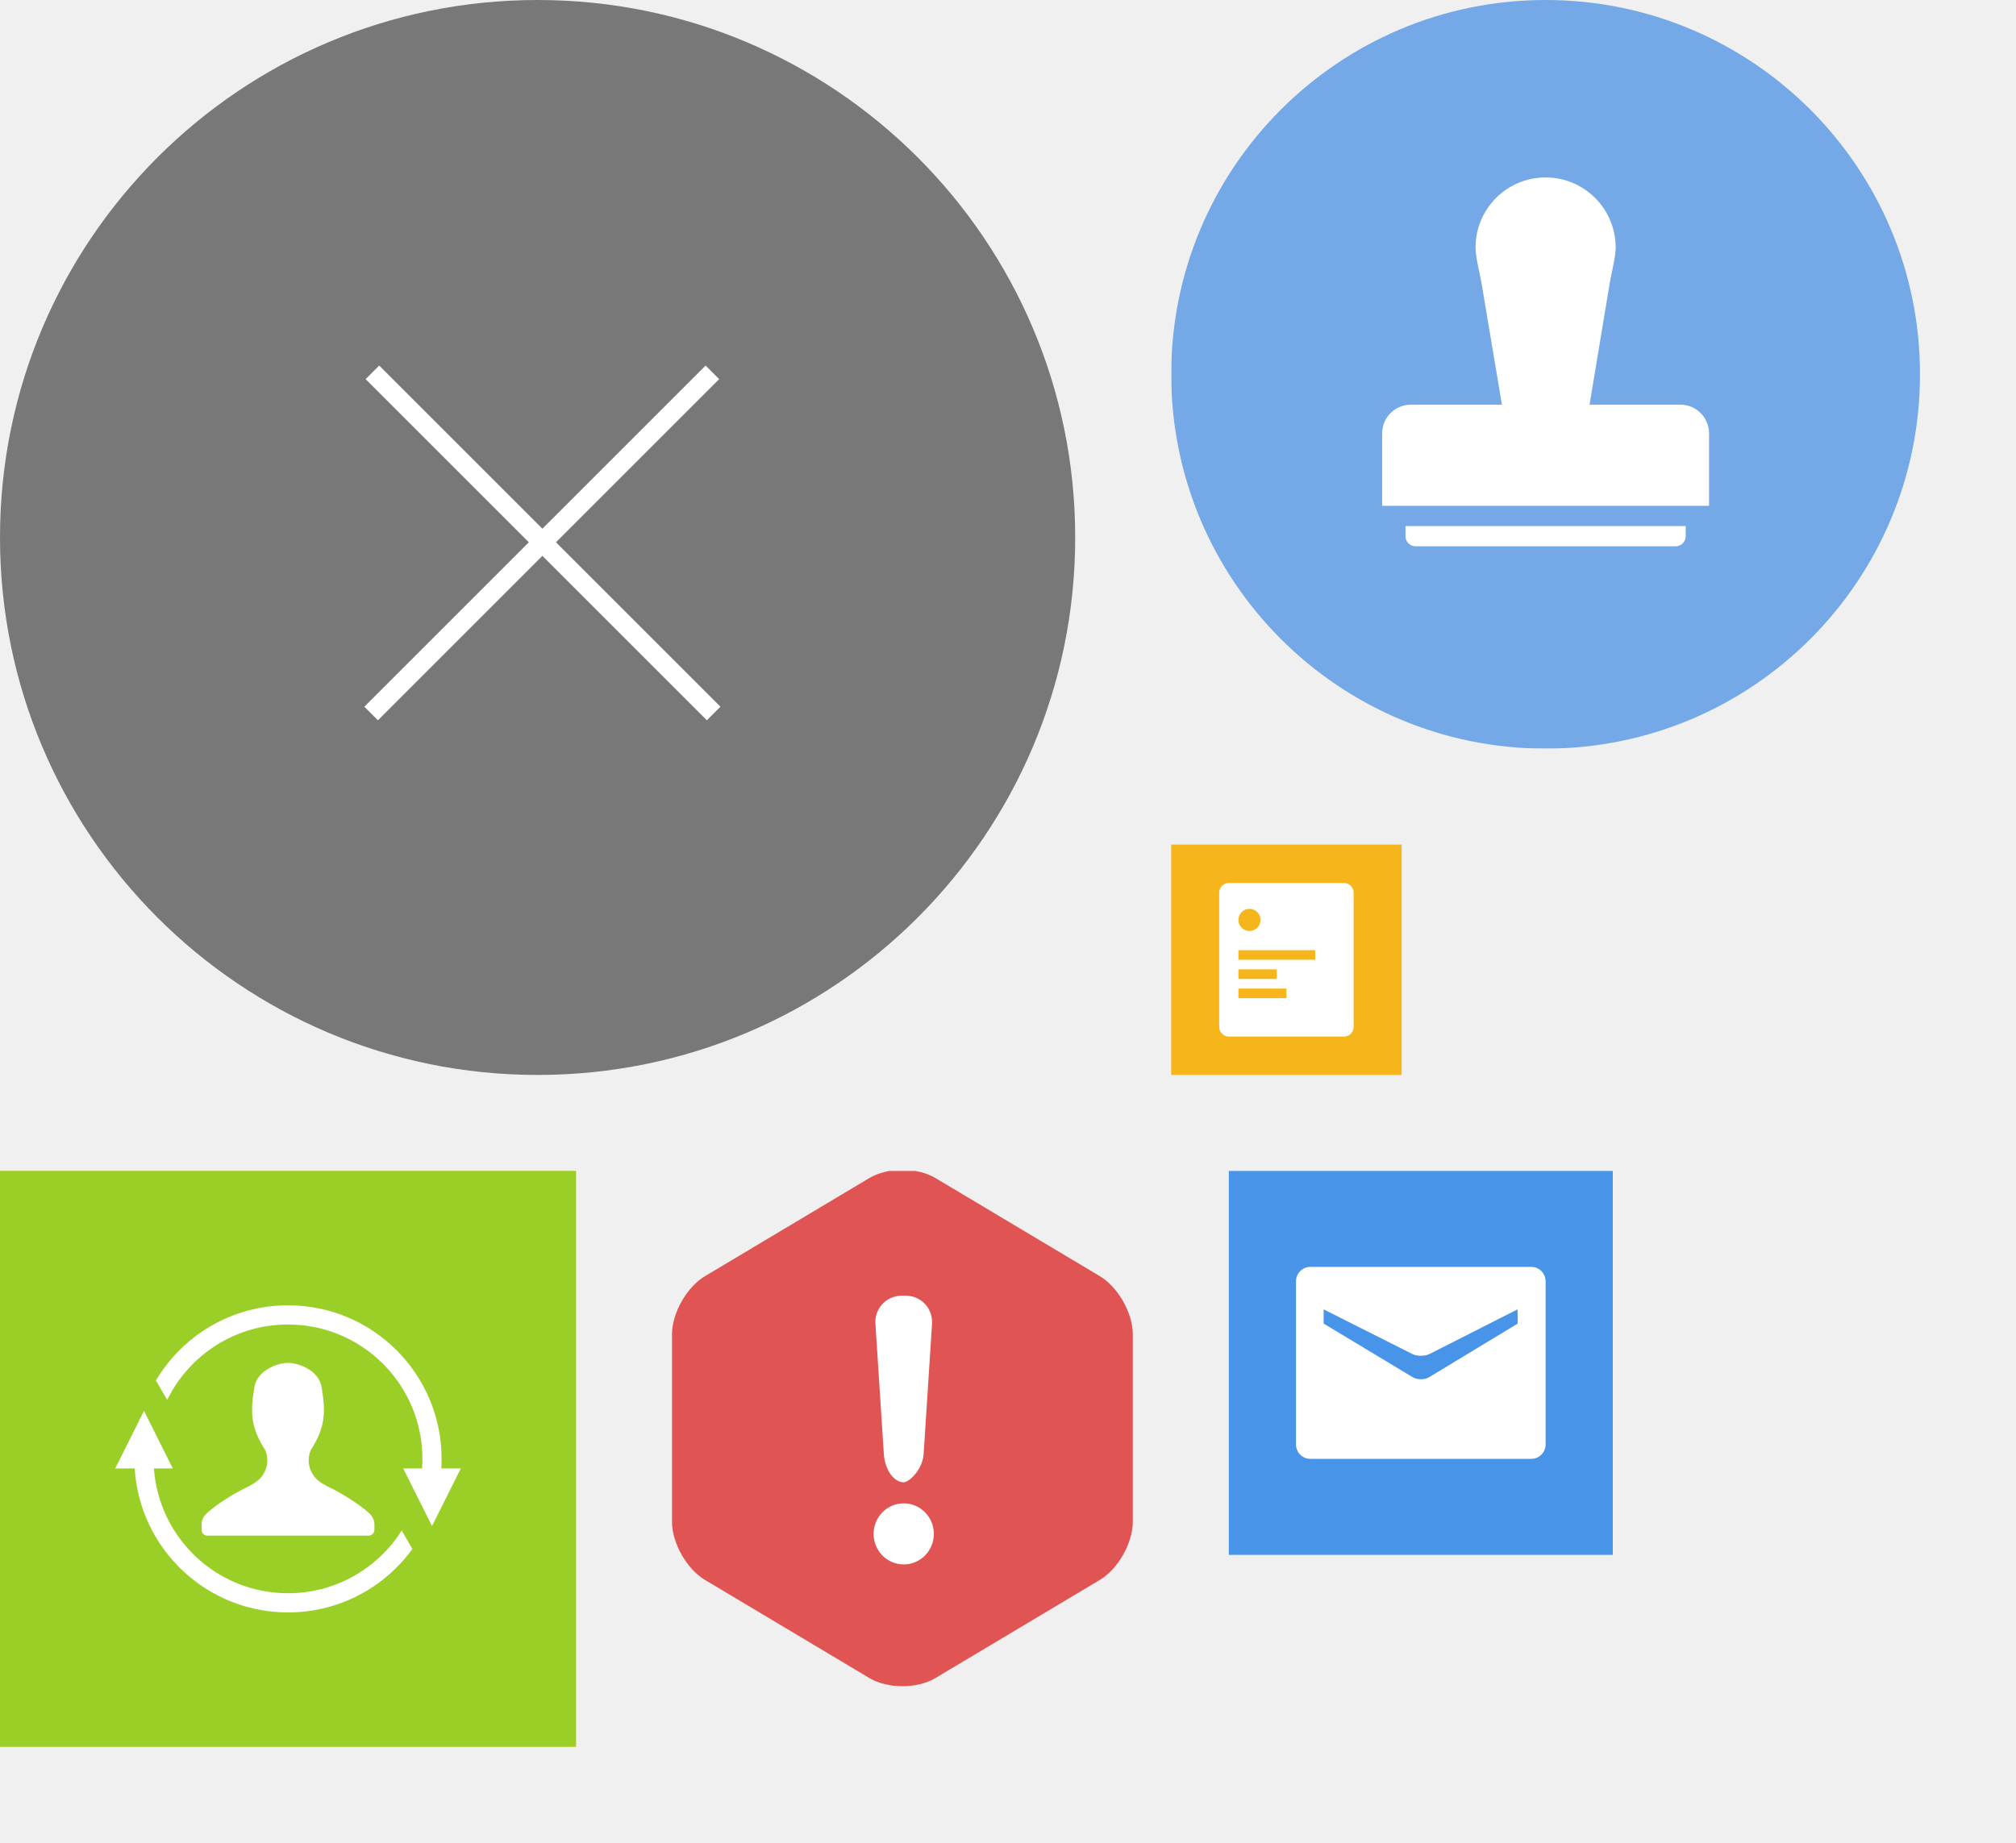
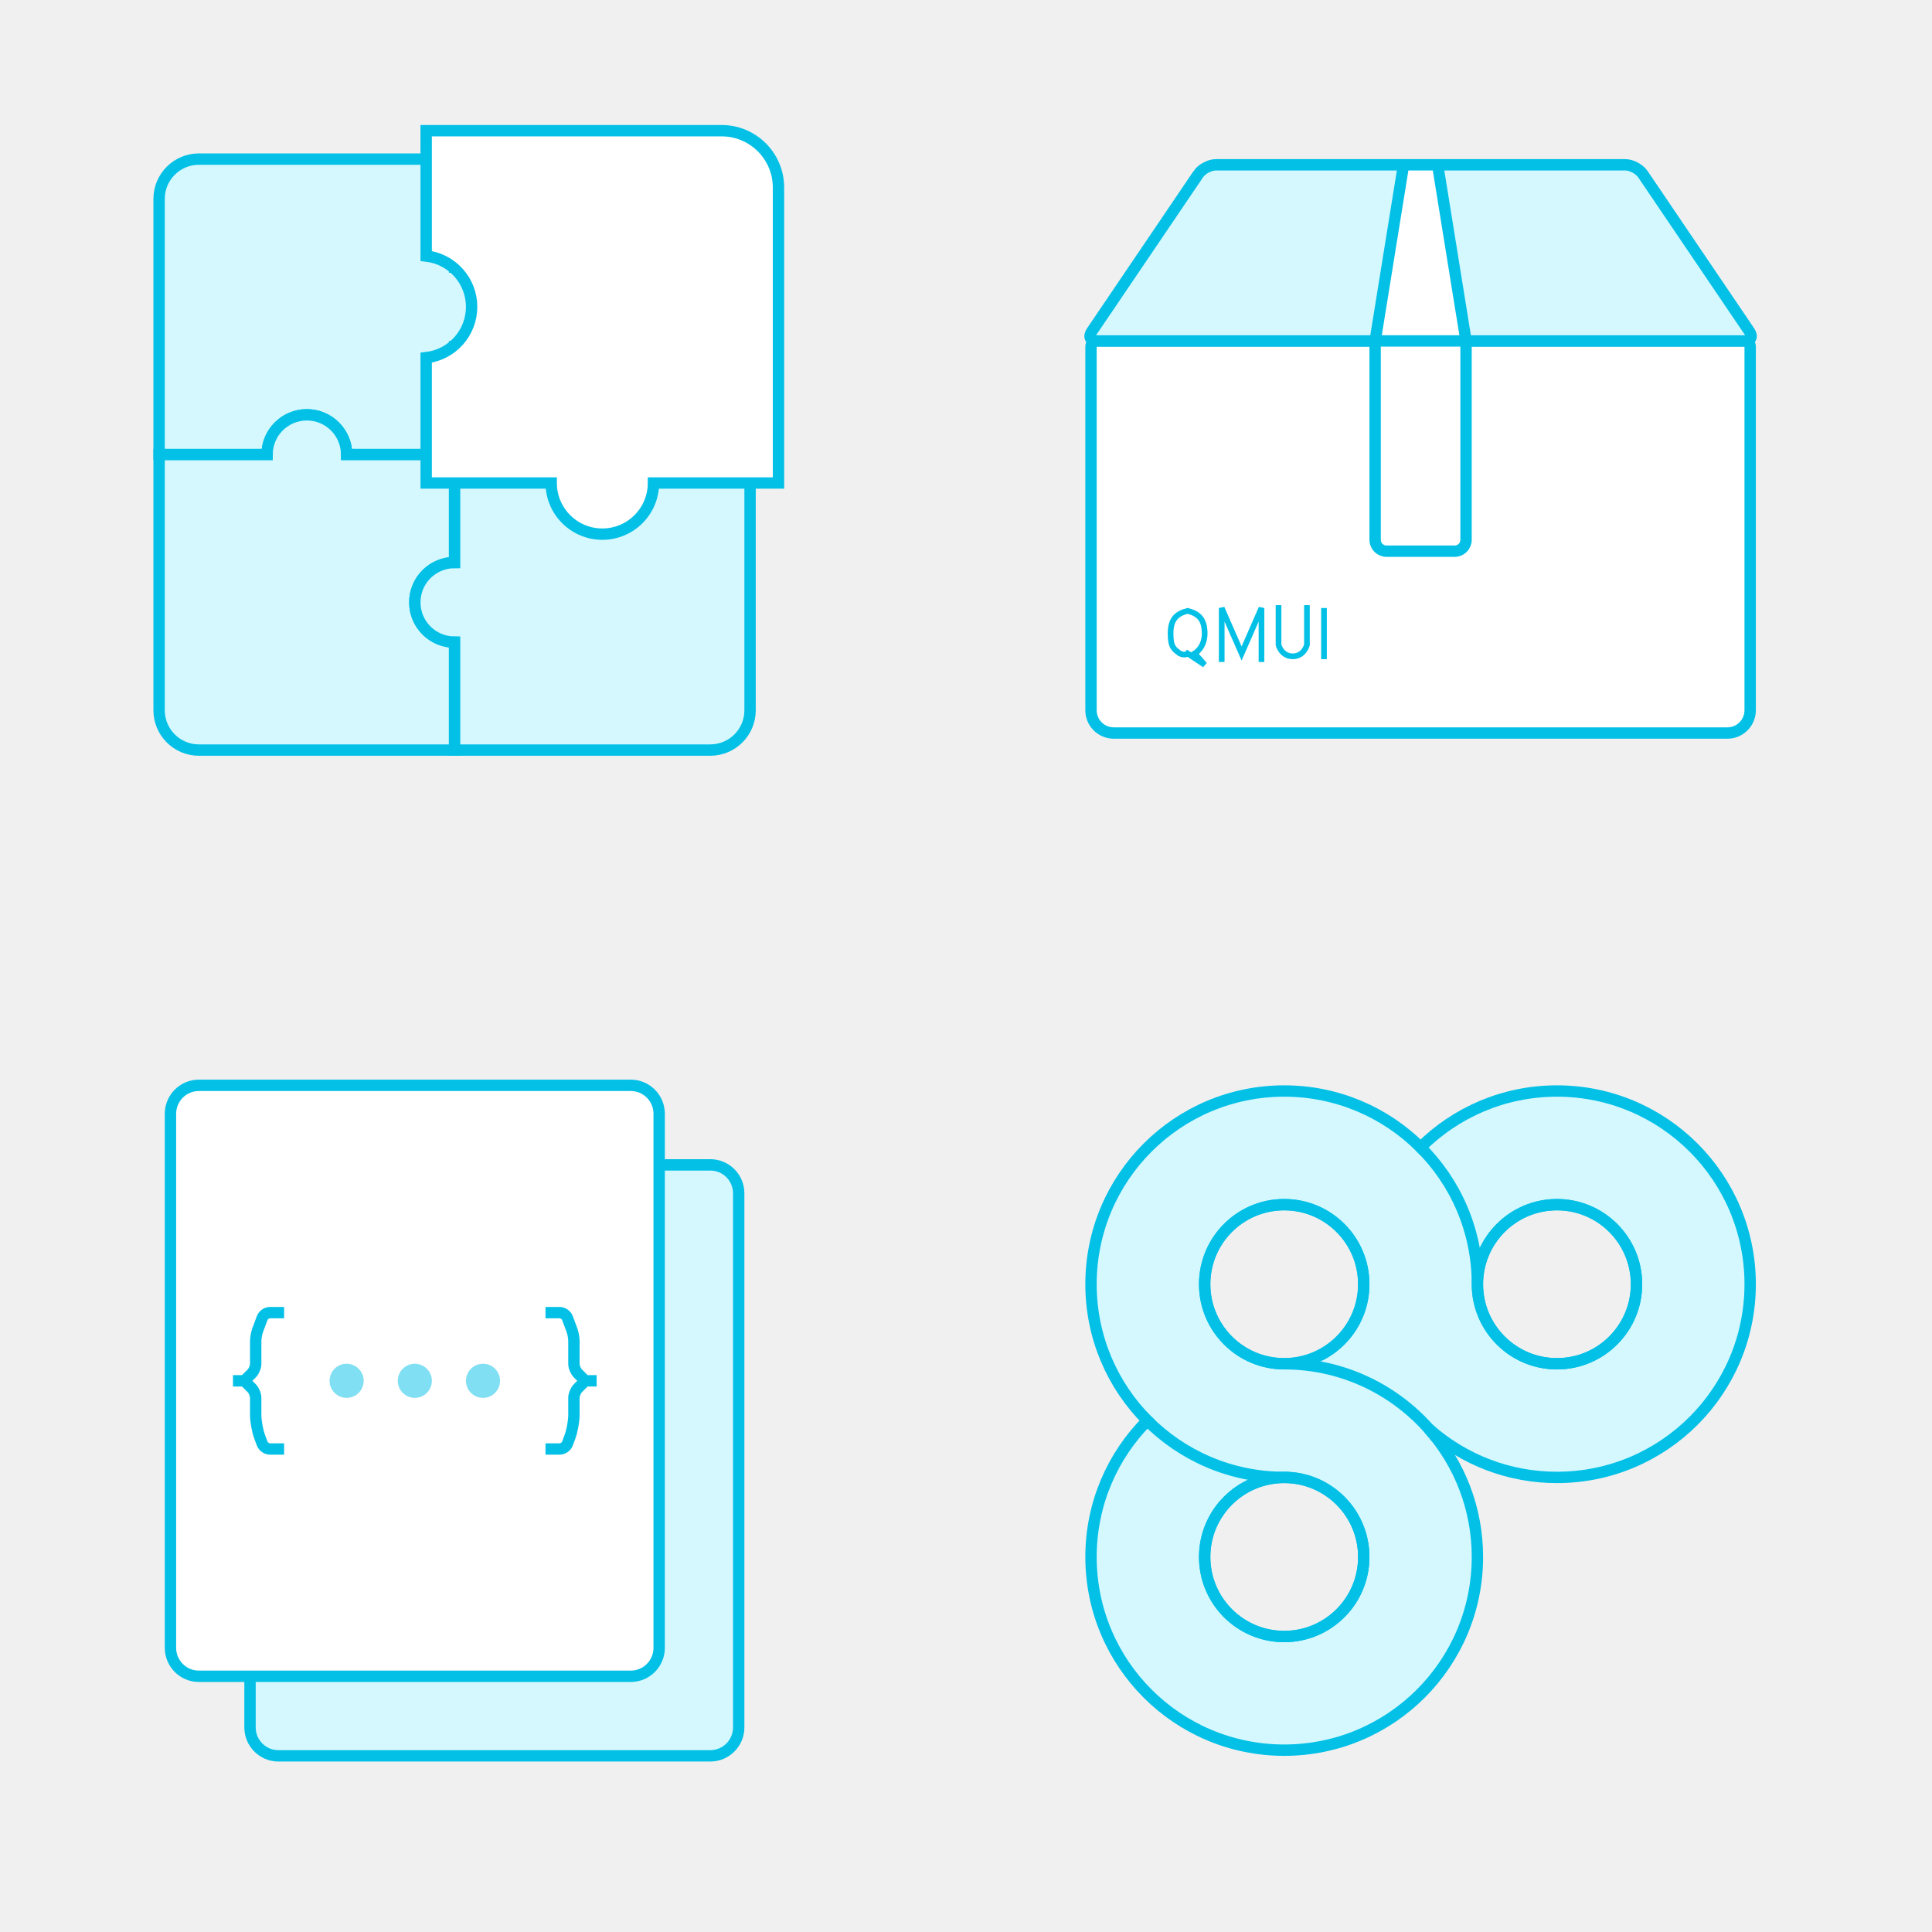
- <svg xmlns="http://www.w3.org/2000/svg" xmlns:xlink="http://www.w3.org/1999/xlink" version="1.1" width="210" height="192" data-sprite-id="3c4c462885b42e853d596ced7924ef25" data-total="6">
-   <svg width="40" height="40" viewBox="0 0 40 40" x="128" y="122" data-name="AppExmail">
+ <svg xmlns="http://www.w3.org/2000/svg" width="340" height="340" data-sprite-id="13515267ecb8f40bae24678b6f352913" data-total="4">
+   <svg width="160" height="160" data-name="Component" data-svg-id="d49d2513a1">
    <g fill="none" fill-rule="evenodd">
-       <path fill="#4794E8" d="M0 0h40v40H0z" />
-       <path d="M7 11.503C7 10.673 7.669 10 8.491 10H31.51c.823 0 1.491.665 1.491 1.503v16.994c0 .83-.669 1.503-1.491 1.503H8.49A1.492 1.492 0 0 1 7 28.497V11.503zm2.88 2.921v1.483l9.27 5.582c.48.288 1.249.287 1.723 0l9.218-5.582-.014-1.483-9.17 4.65c-.486.247-1.295.25-1.792 0l-9.235-4.65z" fill="#FFF" />
+       <path d="M0 0h160v160H0z" />
+       <path d="M47 80H28V35a7 7 0 0 1 7-7h45v19a7 7 0 0 1 0 14v19H61a7 7 0 0 0-14 0z" stroke="#03C0E6" stroke-width="2" fill="#D5F8FF" />
+       <path d="M80 99V80H61a7 7 0 0 0-14 0H28v45a7 7 0 0 0 7 7h45v-19a7 7 0 0 1 0-14z" stroke="#03C0E6" stroke-width="2" fill="#D5F8FF" />
+       <path d="M113 80h19v45a7 7 0 0 1-7 7H80v-19a7 7 0 0 1 0-14V80h19a7 7 0 0 0 14 0z" stroke="#03C0E6" stroke-width="2" fill="#D5F8FF" />
+       <path d="M115 85h22V32.996c0-5.52-4.484-9.996-9.996-9.996H75v22.055a9.001 9.001 0 0 1 0 17.89V85h22a9 9 0 1 0 18 0z" stroke="#03C0E6" stroke-width="2" fill="#FFF" />
    </g>
  </svg>
-   <svg width="24" height="24" viewBox="0 0 24 24" x="122" y="88" data-name="AppPermissionWorknote">
+   <svg width="160" height="160" x="170" data-name="Extension" data-svg-id="49e6f38b18">
    <g fill="none" fill-rule="evenodd">
-       <path fill="#F7B51C" d="M0 0h24v24H0z" />
-       <path d="M5 5c0-.552.45-1 1.007-1h11.986C18.55 4 19 4.445 19 5v14c0 .552-.45 1-1.007 1H6.007A1.002 1.002 0 0 1 5 19V5z" fill="#FFF" />
-       <rect fill="#F7B51C" x="7" y="6.692" width="2.308" height="2.308" rx="1.154" />
-       <path fill="#F7B51C" d="M7 11h8v1H7zM7 13h4v1H7zM7 15h5v1H7z" />
+       <path d="M-66 0H94v160H-66z" />
+       <path d="M22 61.002A.999.999 0 0 1 23.003 60h113.994A.997.997 0 0 1 138 61.002v63.99c0 2.214-1.799 4.008-3.993 4.008H25.993A4 4 0 0 1 22 124.992v-63.99z" stroke="#03C0E6" stroke-width="2" fill="#FFF" />
+       <g stroke="#03C0E6">
+         <path d="M63 107v9" />
+         <path d="M55 107v6.5s.5 2 2.5 2 2.5-2 2.5-2V107m-15 9v-9l3.5 8 3.5-8v9m-16-4.5c0 2.5.652 2.733 1.617 3.5 1.02.447 1.383 0 1.383 0l3 2-1.743-2S42 114 42 111.5s-1.033-3.5-3-4c-1.967.5-3 1.5-3 4z" stroke-linecap="square" />
+       </g>
+       <path d="M40.317 31.484c.93-1.372 3.027-2.484 4.686-2.484h69.994c1.652 0 3.757 1.112 4.686 2.484l17.634 26.032c.93 1.372.337 2.484-1.323 2.484H24.006c-1.66 0-2.252-1.112-1.323-2.484l17.634-26.032z" fill="#D5F8FF" />
+       <path d="M83 29l5 31v34.998A1.998 1.998 0 0 1 86.006 97H73.994A2 2 0 0 1 72 94.998V60l5-31" stroke="#03C0E6" stroke-width="2" fill="#FFF" />
+       <path d="M40.878 30.656c.62-.915 2.015-1.656 3.116-1.656h72.012c1.101 0 2.492.736 3.116 1.656l18.756 27.688c.62.915.223 1.656-.877 1.656H23c-1.104 0-1.5-.736-.877-1.656l18.756-27.688z" stroke="#03C0E6" stroke-width="2" />
    </g>
  </svg>
-   <svg width="112" height="112" viewBox="0 0 112 112" x="0" y="0" data-name="CardClose">
+   <svg width="160" height="160" data-name="Sass" data-svg-id="c89b06b974" y="170">
    <g fill="none" fill-rule="evenodd">
-       <circle fill-opacity=".5" fill="#000" cx="56" cy="56" r="56" />
-       <g stroke="#FFF" stroke-width="2" stroke-linecap="square">
-         <path d="M39.5 39.5l34.132 34.132M73.5 39.5L39.368 73.632" />
-       </g>
+       <path d="M0 0h160v160H0z" />
+       <path d="M48.995 35h76.01A4.999 4.999 0 0 1 130 40.006v93.988a5 5 0 0 1-4.995 5.006h-76.01A4.999 4.999 0 0 1 44 133.994V40.006A5 5 0 0 1 48.995 35z" stroke="#03C0E6" stroke-width="2" fill="#D5F8FF" stroke-linecap="round" />
+       <rect stroke="#03C0E6" stroke-width="2" fill="#FFF" stroke-linecap="square" x="30" y="21" width="86" height="104" rx="5" />
+       <path d="M85 76a3 3 0 1 1 0-6 3 3 0 0 1 0 6zm-12 0a3 3 0 1 1 0-6 3 3 0 0 1 0 6zm-12 0a3 3 0 1 1 0-6 3 3 0 0 1 0 6z" fill-opacity=".5" fill="#03C0E6" />
+       <path d="M50 61h-2.506c-.55 0-1.155.428-1.342.928l-.804 2.144A6.57 6.57 0 0 0 45 65.991v4.018c0 .547-.313 1.303-.71 1.702L43 73h-2 2l1.29 1.29c.392.392.71 1.161.71 1.7v3.012c0 1.104.314 2.837.702 3.87l.45 1.2c.192.513.806.928 1.342.928H50m46 0h2.506c.536 0 1.15-.415 1.342-.928l.45-1.2c.388-1.033.702-2.766.702-3.87v-3.011c0-.54.318-1.31.71-1.702L103 73h2-2l-1.29-1.29c-.397-.397-.71-1.154-.71-1.7v-4.02a6.57 6.57 0 0 0-.348-1.918l-.804-2.144c-.187-.5-.793-.928-1.342-.928H96" stroke="#03C0E6" stroke-width="2" />
    </g>
  </svg>
-   <svg width="78" height="78" viewBox="0 0 78 78" x="122" y="0" data-name="ClaimFeatureApproval">
+   <svg width="160" height="160" y="170" data-name="Workflow" data-svg-id="bfd76bfa38" x="170">
    <g fill="none" fill-rule="evenodd">
-       <rect fill="#67A0E6" opacity=".9" width="78" height="78" rx="39" />
-       <g fill="#FFF">
-         <path d="M21.973 45.154a2.99 2.99 0 0 1 2.992-2.992h28.07a2.99 2.99 0 0 1 2.992 2.992v7.549H21.973v-7.549zm2.432 9.657h29.19v1.054c0 .582-.47 1.054-1.057 1.054H25.462a1.052 1.052 0 0 1-1.057-1.054V54.81z" />
-         <path d="M39 50.108s7.297-20.294 7.297-24.324a7.297 7.297 0 0 0-14.594 0c0 4.03 7.297 24.324 7.297 24.324z" />
-         <path d="M31.703 25.784h14.594l-3.635 21.892h-7.287z" />
-       </g>
-     </g>
-   </svg>
-   <svg width="48" height="54" viewBox="0 0 48 54" x="70" y="122" data-name="CorpAuthErr">
-     <g fill="none" fill-rule="evenodd">
-       <path d="M20.561.74c1.9-1.134 4.977-1.135 6.878 0L44.56 10.96C46.461 12.095 48 14.8 48 17.02v19.538c0 2.213-1.538 4.924-3.439 6.059L27.44 52.838c-1.9 1.134-4.977 1.135-6.878 0L3.44 42.617C1.539 41.483 0 38.777 0 36.558V17.02c0-2.212 1.538-4.924 3.439-6.058L20.56.739z" fill="#E05454" />
-       <path d="M21.19 15.953A2.74 2.74 0 0 1 23.955 13h.368c1.631 0 2.869 1.321 2.763 2.953l-.874 13.536c-.105 1.631-1.521 2.953-2.074 2.953 0 0-.349 0 0 0-1.04 0-1.967-1.321-2.072-2.953l-.874-13.536zM24.139 41C22.405 41 21 39.575 21 37.818s1.405-3.182 3.138-3.182c1.733 0 3.138 1.425 3.138 3.182S25.87 41 24.138 41z" fill="#FFF" />
-     </g>
-   </svg>
-   <svg width="60" height="60" viewBox="0 0 60 60" x="0" y="122" data-name="Members">
-     <defs>
-       <path id="a" d="M0 0h60v60H0z" />
-     </defs>
-     <g fill="none" fill-rule="evenodd">
-       <mask id="b" fill="#fff">
-         <use xlink:href="#a" />
-       </mask>
-       <use fill="#FC0" xlink:href="#a" />
-       <use fill-opacity=".6" fill="#55D041" xlink:href="#a" />
-       <path d="M30 38V20c1.045 0 3.2.724 3.505 2.534.476 2.816.303 4.29-1.125 6.542 0 0-.474.949-.052 2.02.276.702.626 1.272 2.367 2.061 2.342 1.224 3.63 2.369 3.853 2.599.222.23.317.467.317.467.075.147.135.4.135.564v.616c0 .33-.27.597-.597.597H30zm0 0h-8.403a.599.599 0 0 1-.597-.597v-.616c0-.164.06-.417.135-.564 0 0 .095-.237.317-.467.223-.23 1.51-1.375 3.853-2.599 1.741-.789 2.09-1.36 2.367-2.06.422-1.072-.052-2.021-.052-2.021-1.428-2.253-1.6-3.726-1.125-6.542C26.801 20.724 28.955 20 30 20v18z" fill="#FFF" mask="url(#b)" />
-       <path d="M14.03 31H12l2.508-5.017.051-.192.025.042L15 25l3 6h-1.965c.513 7.265 6.57 13 13.965 13 4.988 0 9.366-2.608 11.846-6.535l1.1 1.906.04-.023C40.082 43.378 35.347 46 30 46c-8.5 0-15.453-6.63-15.97-15zm31.94 0H48l-3 6-3-6h1.965c.023-.33.035-.664.035-1 0-7.732-6.268-14-14-14-5.53 0-10.31 3.206-12.585 7.86l-1.173-2.032C19.032 17.14 24.149 14 30 14c8.837 0 16 7.163 16 16 0 .336-.01.67-.03 1z" fill="#FFF" fill-rule="nonzero" mask="url(#b)" />
+       <path d="M0 0h160v160H0z" />
+       <path d="M31.917 80C25.788 73.85 22 65.368 22 56c0-18.778 15.222-34 34-34 9.368 0 17.85 3.788 24 9.917C86.15 25.788 94.632 22 104 22c18.778 0 34 15.222 34 34s-15.222 34-34 34a33.872 33.872 0 0 1-22.581-8.581A33.872 33.872 0 0 1 90 104c0 18.778-15.222 34-34 34s-34-15.222-34-34c0-9.368 3.788-17.85 9.917-24zM56 118c7.732 0 14-6.268 14-14s-6.268-14-14-14-14 6.268-14 14 6.268 14 14 14zm48-48c7.732 0 14-6.268 14-14s-6.268-14-14-14-14 6.268-14 14 6.268 14 14 14zm-48 0c7.732 0 14-6.268 14-14s-6.268-14-14-14-14 6.268-14 14 6.268 14 14 14z" fill="#D5F8FF" />
+       <path d="M31.917 80C25.788 73.85 22 65.368 22 56c0-18.778 15.222-34 34-34 9.368 0 17.85 3.788 24 9.917C86.15 25.788 94.632 22 104 22c18.778 0 34 15.222 34 34s-15.222 34-34 34a33.872 33.872 0 0 1-22.581-8.581A33.872 33.872 0 0 1 90 104c0 18.778-15.222 34-34 34s-34-15.222-34-34c0-9.368 3.788-17.85 9.917-24zM56 118c7.732 0 14-6.268 14-14s-6.268-14-14-14-14 6.268-14 14 6.268 14 14 14zm48-48c7.732 0 14-6.268 14-14s-6.268-14-14-14-14 6.268-14 14 6.268 14 14 14zm-48 0c7.732 0 14-6.268 14-14s-6.268-14-14-14-14 6.268-14 14 6.268 14 14 14z" stroke="#03C0E6" stroke-width="2" />
+       <path d="M56 118c-7.732 0-14-6.268-14-14s6.268-14 14-14 14 6.268 14 14-6.268 14-14 14zm48-48c-7.732 0-14-6.268-14-14s6.268-14 14-14 14 6.268 14 14-6.268 14-14 14zm-48 0c-7.732 0-14-6.268-14-14s6.268-14 14-14 14 6.268 14 14-6.268 14-14 14zm26.781 13.051C76.558 75.106 66.875 70 56 70m-24.117 9.966C38.042 86.163 46.573 90 56 90m34-34c0-9.469-3.87-18.034-10.116-24.198" stroke="#03C0E6" stroke-width="2" />
    </g>
  </svg>
</svg>
